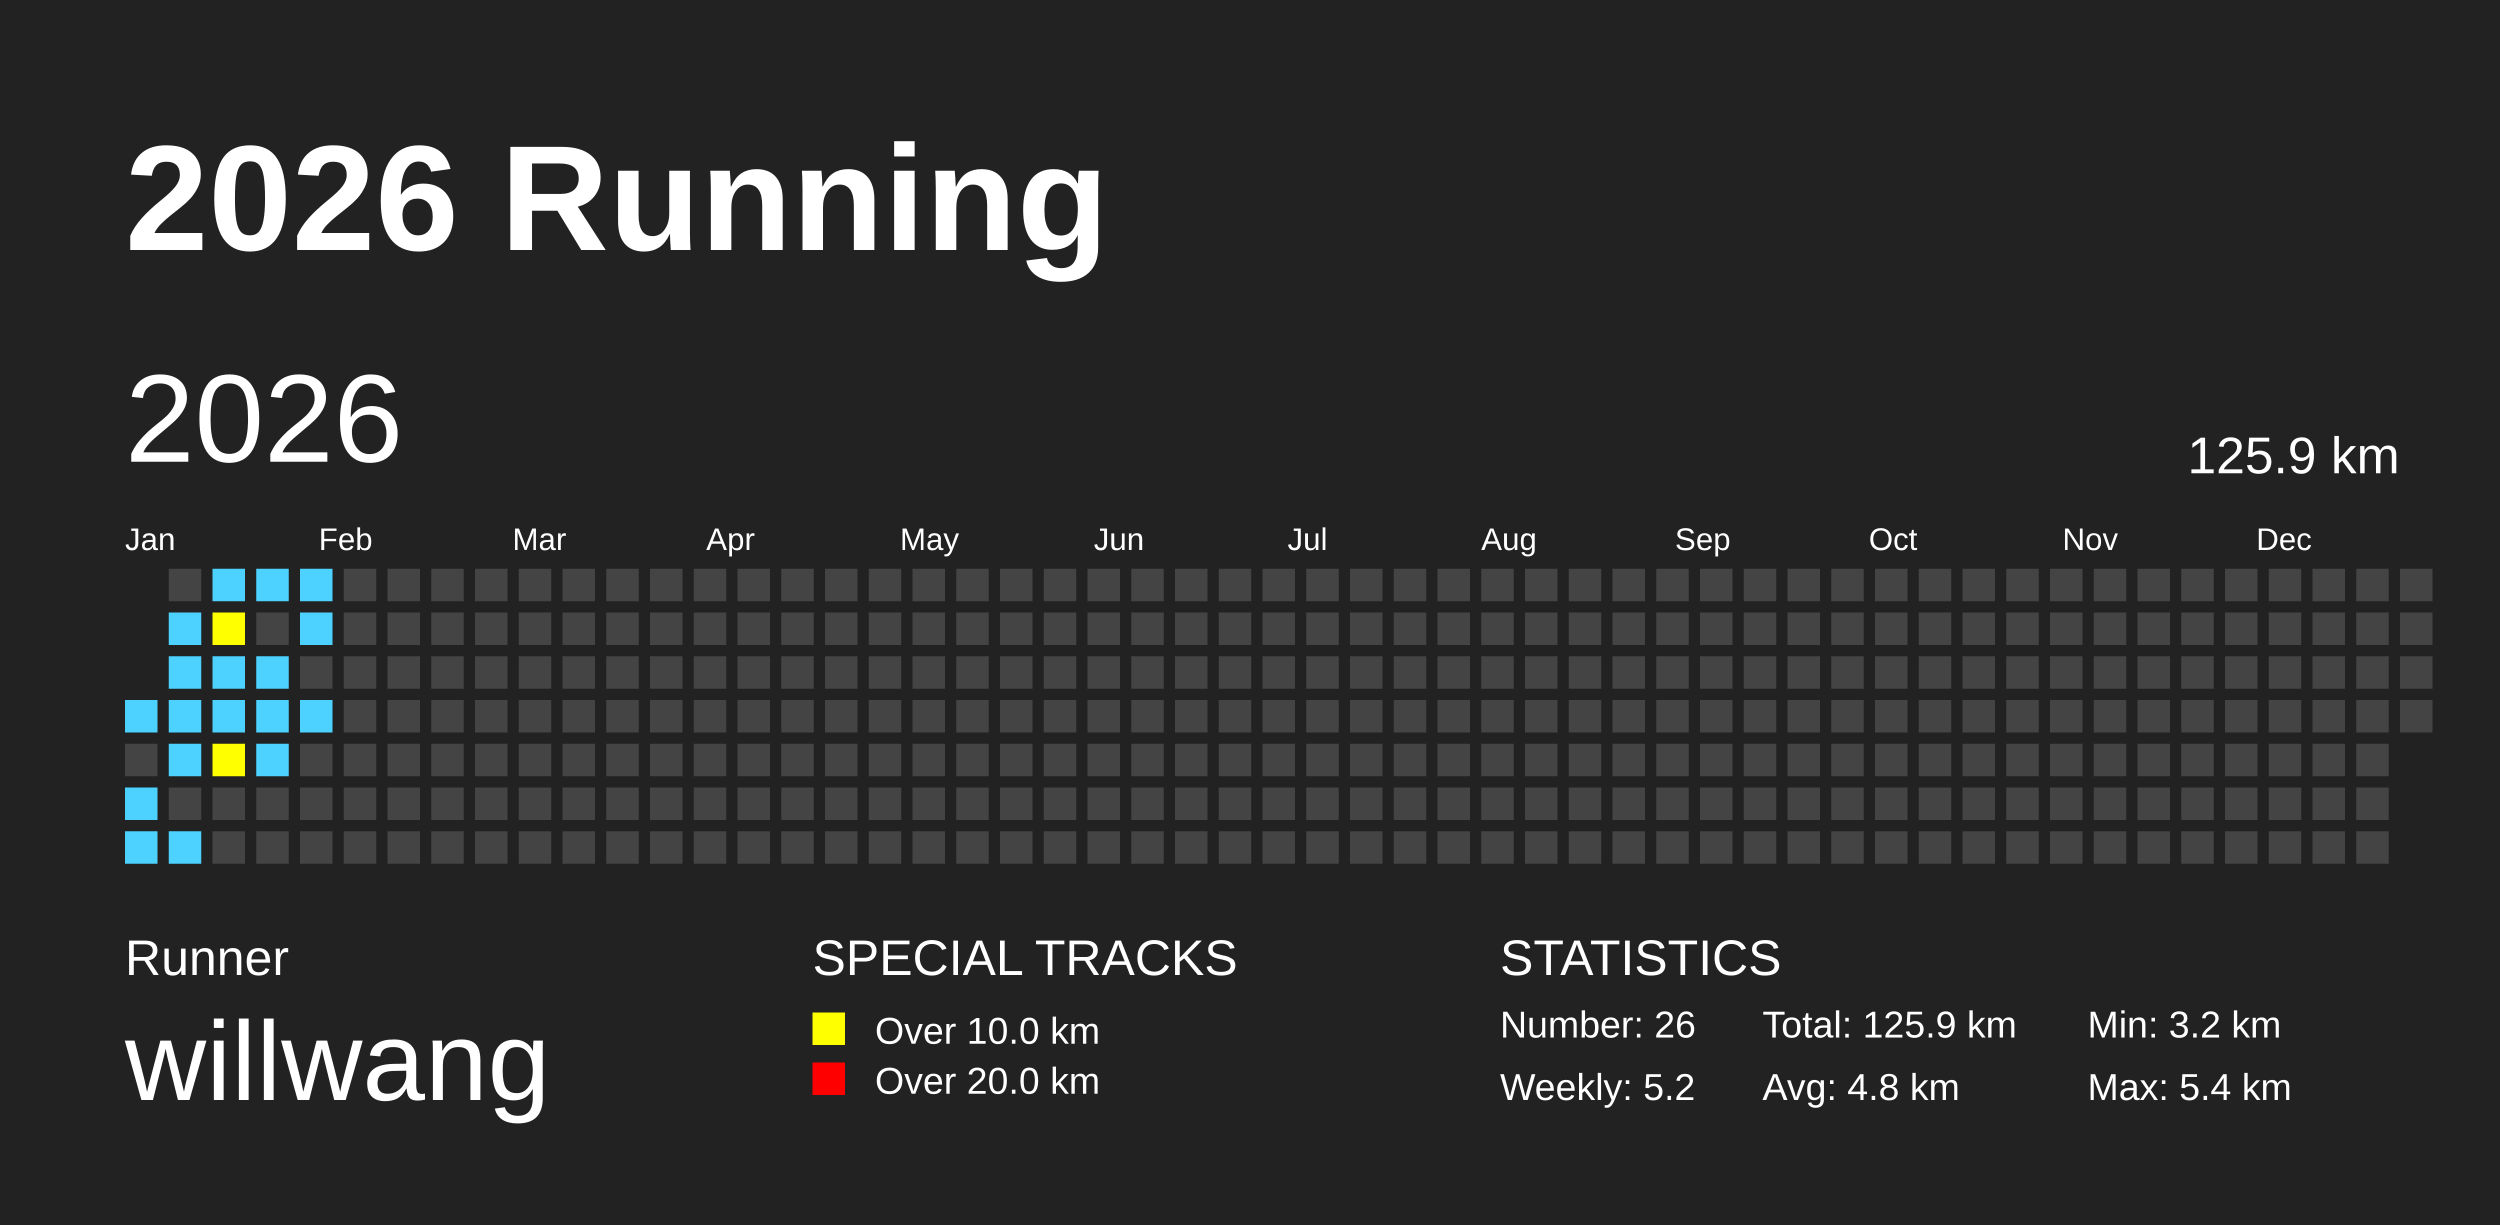
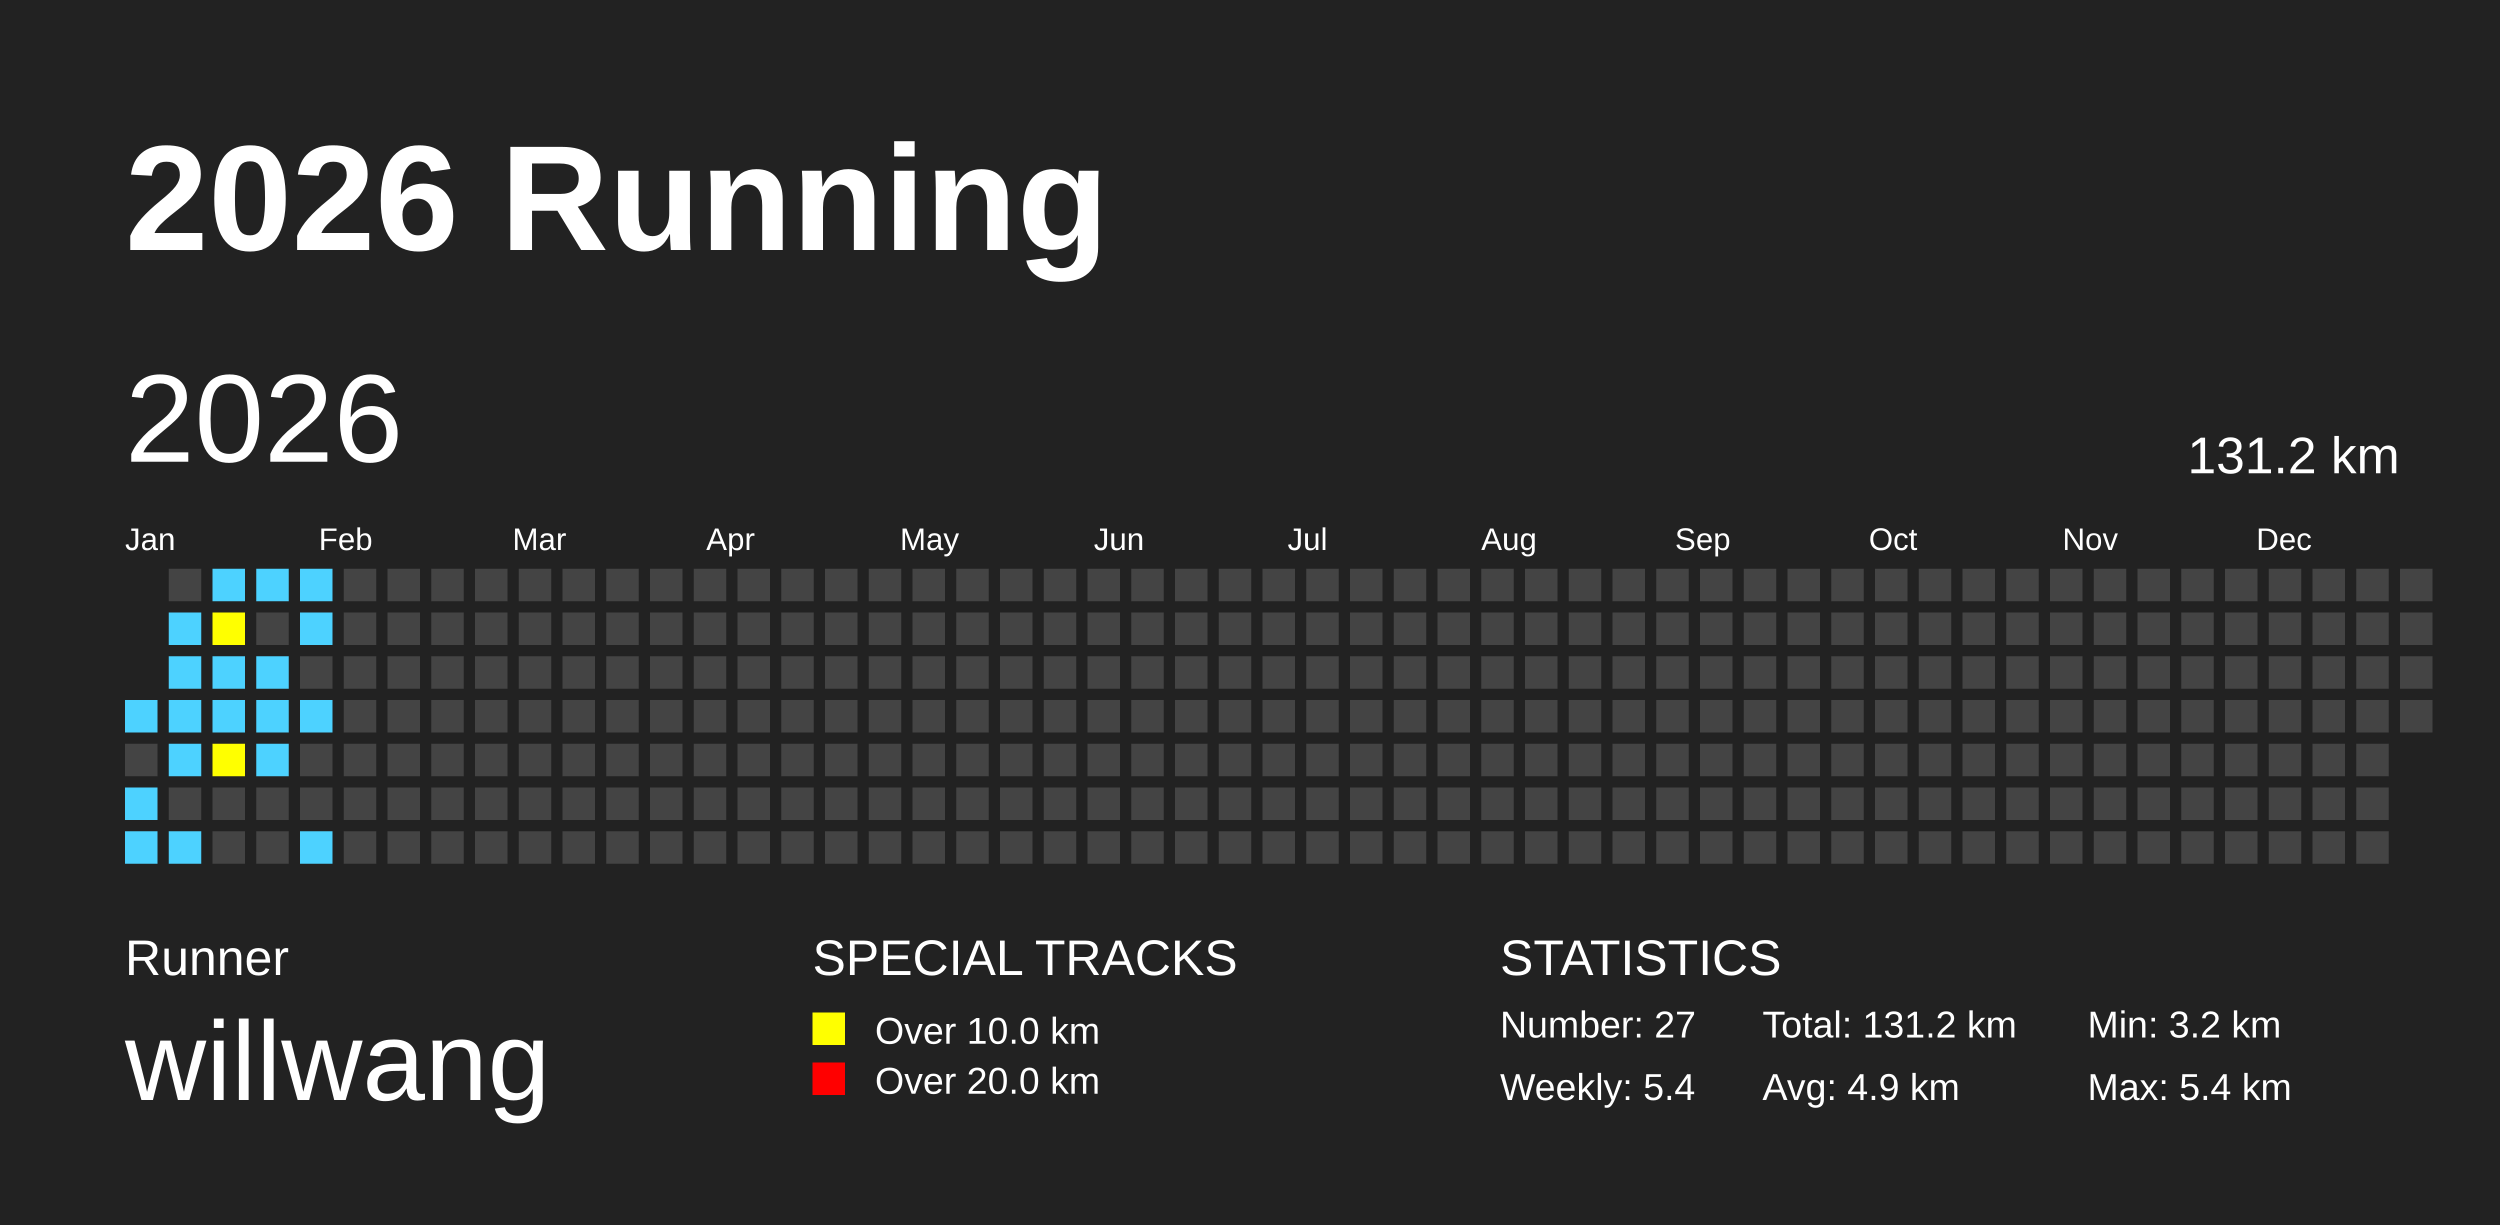
<svg xmlns="http://www.w3.org/2000/svg" baseProfile="full" height="98mm" version="1.1" viewBox="0,0,200,98" width="200mm">
  <defs />
  <rect fill="#222222" height="98" width="200" x="0" y="0" />
  <text fill="#FFFFFF" style="font-size:12px; font-family:Arial; font-weight:bold;" x="10" y="20">2026 Running</text>
  <text fill="#FFFFFF" style="font-size:4px; font-family:Arial" x="10" y="78">Runner</text>
  <text fill="#FFFFFF" style="font-size:9px; font-family:Arial" x="10" y="88">willwang</text>
  <text fill="#FFFFFF" style="font-size:4px; font-family:Arial" x="65" y="78">SPECIAL TRACKS</text>
  <rect fill="yellow" height="2.6" width="2.6" x="65" y="81" />
  <text fill="#FFFFFF" style="font-size:3px; font-family:Arial" x="70" y="83.5">Over 10.0 km</text>
  <rect fill="red" height="2.6" width="2.6" x="65" y="85" />
  <text fill="#FFFFFF" style="font-size:3px; font-family:Arial" x="70" y="87.5">Over 20.0 km</text>
  <text fill="#FFFFFF" style="font-size:4px; font-family:Arial" x="120" y="78">STATISTICS</text>
-   <text fill="#FFFFFF" style="font-size:3px; font-family:Arial" x="120" y="83">Number: 26</text>
-   <text fill="#FFFFFF" style="font-size:3px; font-family:Arial" x="120" y="88">Weekly: 5.2</text>
-   <text fill="#FFFFFF" style="font-size:3px; font-family:Arial" x="141" y="83">Total: 125.9 km</text>
-   <text fill="#FFFFFF" style="font-size:3px; font-family:Arial" x="141" y="88">Avg: 4.8 km</text>
+   <text fill="#FFFFFF" style="font-size:3px; font-family:Arial" x="120" y="83">Number: 27</text>
+   <text fill="#FFFFFF" style="font-size:3px; font-family:Arial" x="120" y="88">Weekly: 5.4</text>
+   <text fill="#FFFFFF" style="font-size:3px; font-family:Arial" x="141" y="83">Total: 131.2 km</text>
+   <text fill="#FFFFFF" style="font-size:3px; font-family:Arial" x="141" y="88">Avg: 4.9 km</text>
  <text fill="#FFFFFF" style="font-size:3px; font-family:Arial" x="167" y="83">Min: 3.2 km</text>
  <text fill="#FFFFFF" style="font-size:3px; font-family:Arial" x="167" y="88">Max: 5.4 km</text>
  <text dominant-baseline="hanging" fill="#FFFFFF" style="font-size:10.0px; font-family:Arial;" x="10" y="30">2026</text>
-   <text dominant-baseline="hanging" fill="#FFFFFF" style="font-size:4.125px; font-family:Arial;" x="175" y="35">125.9 km</text>
+   <text dominant-baseline="hanging" fill="#FFFFFF" style="font-size:4.125px; font-family:Arial;" x="175" y="35">131.2 km</text>
  <text fill="#FFFFFF" style="font-size:2.5px; font-family:Arial" x="10.0" y="44">Jan</text>
  <text fill="#FFFFFF" style="font-size:2.5px; font-family:Arial" x="25.5" y="44">Feb</text>
  <text fill="#FFFFFF" style="font-size:2.5px; font-family:Arial" x="41.0" y="44">Mar</text>
  <text fill="#FFFFFF" style="font-size:2.5px; font-family:Arial" x="56.5" y="44">Apr</text>
  <text fill="#FFFFFF" style="font-size:2.5px; font-family:Arial" x="72.0" y="44">May</text>
  <text fill="#FFFFFF" style="font-size:2.5px; font-family:Arial" x="87.5" y="44">Jun</text>
  <text fill="#FFFFFF" style="font-size:2.5px; font-family:Arial" x="103.0" y="44">Jul</text>
  <text fill="#FFFFFF" style="font-size:2.5px; font-family:Arial" x="118.5" y="44">Aug</text>
  <text fill="#FFFFFF" style="font-size:2.5px; font-family:Arial" x="134.0" y="44">Sep</text>
  <text fill="#FFFFFF" style="font-size:2.5px; font-family:Arial" x="149.5" y="44">Oct</text>
  <text fill="#FFFFFF" style="font-size:2.5px; font-family:Arial" x="165.0" y="44">Nov</text>
  <text fill="#FFFFFF" style="font-size:2.5px; font-family:Arial" x="180.5" y="44">Dec</text>
  <rect fill="#4DD2FF" height="2.6" width="2.6" x="10.0" y="56.0" />
  <rect fill="#444444" height="2.6" width="2.6" x="10.0" y="59.5" />
  <rect fill="#4DD2FF" height="2.6" width="2.6" x="10.0" y="63.0" />
  <rect fill="#4DD2FF" height="2.6" width="2.6" x="10.0" y="66.5" />
  <rect fill="#444444" height="2.6" width="2.6" x="13.5" y="45.5" />
  <rect fill="#4DD2FF" height="2.6" width="2.6" x="13.5" y="49.0" />
  <rect fill="#4DD2FF" height="2.6" width="2.6" x="13.5" y="52.5" />
  <rect fill="#4DD2FF" height="2.6" width="2.6" x="13.5" y="56.0" />
  <rect fill="#4DD2FF" height="2.6" width="2.6" x="13.5" y="59.5" />
  <rect fill="#444444" height="2.6" width="2.6" x="13.5" y="63.0" />
  <rect fill="#4DD2FF" height="2.6" width="2.6" x="13.5" y="66.5" />
  <rect fill="#4DD2FF" height="2.6" width="2.6" x="17.0" y="45.5" />
  <rect fill="yellow" height="2.6" width="2.6" x="17.0" y="49.0" />
  <rect fill="#4DD2FF" height="2.6" width="2.6" x="17.0" y="52.5" />
  <rect fill="#4DD2FF" height="2.6" width="2.6" x="17.0" y="56.0" />
  <rect fill="yellow" height="2.6" width="2.6" x="17.0" y="59.5" />
  <rect fill="#444444" height="2.6" width="2.6" x="17.0" y="63.0" />
  <rect fill="#444444" height="2.6" width="2.6" x="17.0" y="66.5" />
  <rect fill="#4DD2FF" height="2.6" width="2.6" x="20.5" y="45.5" />
  <rect fill="#444444" height="2.6" width="2.6" x="20.5" y="49.0" />
  <rect fill="#4DD2FF" height="2.6" width="2.6" x="20.5" y="52.5" />
  <rect fill="#4DD2FF" height="2.6" width="2.6" x="20.5" y="56.0" />
  <rect fill="#4DD2FF" height="2.6" width="2.6" x="20.5" y="59.5" />
  <rect fill="#444444" height="2.6" width="2.6" x="20.5" y="63.0" />
  <rect fill="#444444" height="2.6" width="2.6" x="20.5" y="66.5" />
  <rect fill="#4DD2FF" height="2.6" width="2.6" x="24.0" y="45.5" />
  <rect fill="#4DD2FF" height="2.6" width="2.6" x="24.0" y="49.0" />
  <rect fill="#444444" height="2.6" width="2.6" x="24.0" y="52.5" />
  <rect fill="#4DD2FF" height="2.6" width="2.6" x="24.0" y="56.0" />
  <rect fill="#444444" height="2.6" width="2.6" x="24.0" y="59.5" />
  <rect fill="#444444" height="2.6" width="2.6" x="24.0" y="63.0" />
-   <rect fill="#444444" height="2.6" width="2.6" x="24.0" y="66.5" />
+   <rect fill="#4DD2FF" height="2.6" width="2.6" x="24.0" y="66.5" />
  <rect fill="#444444" height="2.6" width="2.6" x="27.5" y="45.5" />
  <rect fill="#444444" height="2.6" width="2.6" x="27.5" y="49.0" />
  <rect fill="#444444" height="2.6" width="2.6" x="27.5" y="52.5" />
  <rect fill="#444444" height="2.6" width="2.6" x="27.5" y="56.0" />
  <rect fill="#444444" height="2.6" width="2.6" x="27.5" y="59.5" />
  <rect fill="#444444" height="2.6" width="2.6" x="27.5" y="63.0" />
  <rect fill="#444444" height="2.6" width="2.6" x="27.5" y="66.5" />
  <rect fill="#444444" height="2.6" width="2.6" x="31.0" y="45.5" />
  <rect fill="#444444" height="2.6" width="2.6" x="31.0" y="49.0" />
  <rect fill="#444444" height="2.6" width="2.6" x="31.0" y="52.5" />
  <rect fill="#444444" height="2.6" width="2.6" x="31.0" y="56.0" />
  <rect fill="#444444" height="2.6" width="2.6" x="31.0" y="59.5" />
  <rect fill="#444444" height="2.6" width="2.6" x="31.0" y="63.0" />
  <rect fill="#444444" height="2.6" width="2.6" x="31.0" y="66.5" />
  <rect fill="#444444" height="2.6" width="2.6" x="34.5" y="45.5" />
  <rect fill="#444444" height="2.6" width="2.6" x="34.5" y="49.0" />
  <rect fill="#444444" height="2.6" width="2.6" x="34.5" y="52.5" />
  <rect fill="#444444" height="2.6" width="2.6" x="34.5" y="56.0" />
  <rect fill="#444444" height="2.6" width="2.6" x="34.5" y="59.5" />
  <rect fill="#444444" height="2.6" width="2.6" x="34.5" y="63.0" />
  <rect fill="#444444" height="2.6" width="2.6" x="34.5" y="66.5" />
  <rect fill="#444444" height="2.6" width="2.6" x="38.0" y="45.5" />
  <rect fill="#444444" height="2.6" width="2.6" x="38.0" y="49.0" />
  <rect fill="#444444" height="2.6" width="2.6" x="38.0" y="52.5" />
  <rect fill="#444444" height="2.6" width="2.6" x="38.0" y="56.0" />
  <rect fill="#444444" height="2.6" width="2.6" x="38.0" y="59.5" />
  <rect fill="#444444" height="2.6" width="2.6" x="38.0" y="63.0" />
  <rect fill="#444444" height="2.6" width="2.6" x="38.0" y="66.5" />
  <rect fill="#444444" height="2.6" width="2.6" x="41.5" y="45.5" />
  <rect fill="#444444" height="2.6" width="2.6" x="41.5" y="49.0" />
  <rect fill="#444444" height="2.6" width="2.6" x="41.5" y="52.5" />
  <rect fill="#444444" height="2.6" width="2.6" x="41.5" y="56.0" />
  <rect fill="#444444" height="2.6" width="2.6" x="41.5" y="59.5" />
  <rect fill="#444444" height="2.6" width="2.6" x="41.5" y="63.0" />
  <rect fill="#444444" height="2.6" width="2.6" x="41.5" y="66.5" />
  <rect fill="#444444" height="2.6" width="2.6" x="45.0" y="45.5" />
  <rect fill="#444444" height="2.6" width="2.6" x="45.0" y="49.0" />
  <rect fill="#444444" height="2.6" width="2.6" x="45.0" y="52.5" />
  <rect fill="#444444" height="2.6" width="2.6" x="45.0" y="56.0" />
  <rect fill="#444444" height="2.6" width="2.6" x="45.0" y="59.5" />
  <rect fill="#444444" height="2.6" width="2.6" x="45.0" y="63.0" />
  <rect fill="#444444" height="2.6" width="2.6" x="45.0" y="66.5" />
  <rect fill="#444444" height="2.6" width="2.6" x="48.5" y="45.5" />
  <rect fill="#444444" height="2.6" width="2.6" x="48.5" y="49.0" />
  <rect fill="#444444" height="2.6" width="2.6" x="48.5" y="52.5" />
  <rect fill="#444444" height="2.6" width="2.6" x="48.5" y="56.0" />
  <rect fill="#444444" height="2.6" width="2.6" x="48.5" y="59.5" />
  <rect fill="#444444" height="2.6" width="2.6" x="48.5" y="63.0" />
  <rect fill="#444444" height="2.6" width="2.6" x="48.5" y="66.5" />
  <rect fill="#444444" height="2.6" width="2.6" x="52.0" y="45.5" />
  <rect fill="#444444" height="2.6" width="2.6" x="52.0" y="49.0" />
  <rect fill="#444444" height="2.6" width="2.6" x="52.0" y="52.5" />
  <rect fill="#444444" height="2.6" width="2.6" x="52.0" y="56.0" />
  <rect fill="#444444" height="2.6" width="2.6" x="52.0" y="59.5" />
  <rect fill="#444444" height="2.6" width="2.6" x="52.0" y="63.0" />
  <rect fill="#444444" height="2.6" width="2.6" x="52.0" y="66.5" />
  <rect fill="#444444" height="2.6" width="2.6" x="55.5" y="45.5" />
  <rect fill="#444444" height="2.6" width="2.6" x="55.5" y="49.0" />
  <rect fill="#444444" height="2.6" width="2.6" x="55.5" y="52.5" />
  <rect fill="#444444" height="2.6" width="2.6" x="55.5" y="56.0" />
  <rect fill="#444444" height="2.6" width="2.6" x="55.5" y="59.5" />
  <rect fill="#444444" height="2.6" width="2.6" x="55.5" y="63.0" />
  <rect fill="#444444" height="2.6" width="2.6" x="55.5" y="66.5" />
  <rect fill="#444444" height="2.6" width="2.6" x="59.0" y="45.5" />
  <rect fill="#444444" height="2.6" width="2.6" x="59.0" y="49.0" />
  <rect fill="#444444" height="2.6" width="2.6" x="59.0" y="52.5" />
  <rect fill="#444444" height="2.6" width="2.6" x="59.0" y="56.0" />
  <rect fill="#444444" height="2.6" width="2.6" x="59.0" y="59.5" />
  <rect fill="#444444" height="2.6" width="2.6" x="59.0" y="63.0" />
  <rect fill="#444444" height="2.6" width="2.6" x="59.0" y="66.5" />
  <rect fill="#444444" height="2.6" width="2.6" x="62.5" y="45.5" />
  <rect fill="#444444" height="2.6" width="2.6" x="62.5" y="49.0" />
  <rect fill="#444444" height="2.6" width="2.6" x="62.5" y="52.5" />
  <rect fill="#444444" height="2.6" width="2.6" x="62.5" y="56.0" />
  <rect fill="#444444" height="2.6" width="2.6" x="62.5" y="59.5" />
  <rect fill="#444444" height="2.6" width="2.6" x="62.5" y="63.0" />
  <rect fill="#444444" height="2.6" width="2.6" x="62.5" y="66.5" />
  <rect fill="#444444" height="2.6" width="2.6" x="66.0" y="45.5" />
  <rect fill="#444444" height="2.6" width="2.6" x="66.0" y="49.0" />
  <rect fill="#444444" height="2.6" width="2.6" x="66.0" y="52.5" />
  <rect fill="#444444" height="2.6" width="2.6" x="66.0" y="56.0" />
  <rect fill="#444444" height="2.6" width="2.6" x="66.0" y="59.5" />
  <rect fill="#444444" height="2.6" width="2.6" x="66.0" y="63.0" />
  <rect fill="#444444" height="2.6" width="2.6" x="66.0" y="66.5" />
  <rect fill="#444444" height="2.6" width="2.6" x="69.5" y="45.5" />
  <rect fill="#444444" height="2.6" width="2.6" x="69.5" y="49.0" />
  <rect fill="#444444" height="2.6" width="2.6" x="69.5" y="52.5" />
  <rect fill="#444444" height="2.6" width="2.6" x="69.5" y="56.0" />
  <rect fill="#444444" height="2.6" width="2.6" x="69.5" y="59.5" />
  <rect fill="#444444" height="2.6" width="2.6" x="69.5" y="63.0" />
  <rect fill="#444444" height="2.6" width="2.6" x="69.5" y="66.5" />
  <rect fill="#444444" height="2.6" width="2.6" x="73.0" y="45.5" />
  <rect fill="#444444" height="2.6" width="2.6" x="73.0" y="49.0" />
  <rect fill="#444444" height="2.6" width="2.6" x="73.0" y="52.5" />
  <rect fill="#444444" height="2.6" width="2.6" x="73.0" y="56.0" />
  <rect fill="#444444" height="2.6" width="2.6" x="73.0" y="59.5" />
  <rect fill="#444444" height="2.6" width="2.6" x="73.0" y="63.0" />
  <rect fill="#444444" height="2.6" width="2.6" x="73.0" y="66.5" />
  <rect fill="#444444" height="2.6" width="2.6" x="76.5" y="45.5" />
  <rect fill="#444444" height="2.6" width="2.6" x="76.5" y="49.0" />
  <rect fill="#444444" height="2.6" width="2.6" x="76.5" y="52.5" />
  <rect fill="#444444" height="2.6" width="2.6" x="76.5" y="56.0" />
  <rect fill="#444444" height="2.6" width="2.6" x="76.5" y="59.5" />
  <rect fill="#444444" height="2.6" width="2.6" x="76.5" y="63.0" />
  <rect fill="#444444" height="2.6" width="2.6" x="76.5" y="66.5" />
  <rect fill="#444444" height="2.6" width="2.6" x="80.0" y="45.5" />
  <rect fill="#444444" height="2.6" width="2.6" x="80.0" y="49.0" />
  <rect fill="#444444" height="2.6" width="2.6" x="80.0" y="52.5" />
  <rect fill="#444444" height="2.6" width="2.6" x="80.0" y="56.0" />
  <rect fill="#444444" height="2.6" width="2.6" x="80.0" y="59.5" />
  <rect fill="#444444" height="2.6" width="2.6" x="80.0" y="63.0" />
  <rect fill="#444444" height="2.6" width="2.6" x="80.0" y="66.5" />
  <rect fill="#444444" height="2.6" width="2.6" x="83.5" y="45.5" />
  <rect fill="#444444" height="2.6" width="2.6" x="83.5" y="49.0" />
  <rect fill="#444444" height="2.6" width="2.6" x="83.5" y="52.5" />
  <rect fill="#444444" height="2.6" width="2.6" x="83.5" y="56.0" />
  <rect fill="#444444" height="2.6" width="2.6" x="83.5" y="59.5" />
  <rect fill="#444444" height="2.6" width="2.6" x="83.5" y="63.0" />
  <rect fill="#444444" height="2.6" width="2.6" x="83.5" y="66.5" />
  <rect fill="#444444" height="2.6" width="2.6" x="87.0" y="45.5" />
  <rect fill="#444444" height="2.6" width="2.6" x="87.0" y="49.0" />
  <rect fill="#444444" height="2.6" width="2.6" x="87.0" y="52.5" />
  <rect fill="#444444" height="2.6" width="2.6" x="87.0" y="56.0" />
  <rect fill="#444444" height="2.6" width="2.6" x="87.0" y="59.5" />
  <rect fill="#444444" height="2.6" width="2.6" x="87.0" y="63.0" />
  <rect fill="#444444" height="2.6" width="2.6" x="87.0" y="66.5" />
  <rect fill="#444444" height="2.6" width="2.6" x="90.5" y="45.5" />
  <rect fill="#444444" height="2.6" width="2.6" x="90.5" y="49.0" />
  <rect fill="#444444" height="2.6" width="2.6" x="90.5" y="52.5" />
  <rect fill="#444444" height="2.6" width="2.6" x="90.5" y="56.0" />
  <rect fill="#444444" height="2.6" width="2.6" x="90.5" y="59.5" />
  <rect fill="#444444" height="2.6" width="2.6" x="90.5" y="63.0" />
  <rect fill="#444444" height="2.6" width="2.6" x="90.5" y="66.5" />
  <rect fill="#444444" height="2.6" width="2.6" x="94.0" y="45.5" />
  <rect fill="#444444" height="2.6" width="2.6" x="94.0" y="49.0" />
  <rect fill="#444444" height="2.6" width="2.6" x="94.0" y="52.5" />
  <rect fill="#444444" height="2.6" width="2.6" x="94.0" y="56.0" />
  <rect fill="#444444" height="2.6" width="2.6" x="94.0" y="59.5" />
  <rect fill="#444444" height="2.6" width="2.6" x="94.0" y="63.0" />
  <rect fill="#444444" height="2.6" width="2.6" x="94.0" y="66.5" />
  <rect fill="#444444" height="2.6" width="2.6" x="97.5" y="45.5" />
  <rect fill="#444444" height="2.6" width="2.6" x="97.5" y="49.0" />
  <rect fill="#444444" height="2.6" width="2.6" x="97.5" y="52.5" />
  <rect fill="#444444" height="2.6" width="2.6" x="97.5" y="56.0" />
  <rect fill="#444444" height="2.6" width="2.6" x="97.5" y="59.5" />
  <rect fill="#444444" height="2.6" width="2.6" x="97.5" y="63.0" />
  <rect fill="#444444" height="2.6" width="2.6" x="97.5" y="66.5" />
  <rect fill="#444444" height="2.6" width="2.6" x="101.0" y="45.5" />
  <rect fill="#444444" height="2.6" width="2.6" x="101.0" y="49.0" />
  <rect fill="#444444" height="2.6" width="2.6" x="101.0" y="52.5" />
  <rect fill="#444444" height="2.6" width="2.6" x="101.0" y="56.0" />
  <rect fill="#444444" height="2.6" width="2.6" x="101.0" y="59.5" />
  <rect fill="#444444" height="2.6" width="2.6" x="101.0" y="63.0" />
  <rect fill="#444444" height="2.6" width="2.6" x="101.0" y="66.5" />
  <rect fill="#444444" height="2.6" width="2.6" x="104.5" y="45.5" />
  <rect fill="#444444" height="2.6" width="2.6" x="104.5" y="49.0" />
  <rect fill="#444444" height="2.6" width="2.6" x="104.5" y="52.5" />
  <rect fill="#444444" height="2.6" width="2.6" x="104.5" y="56.0" />
  <rect fill="#444444" height="2.6" width="2.6" x="104.5" y="59.5" />
  <rect fill="#444444" height="2.6" width="2.6" x="104.5" y="63.0" />
  <rect fill="#444444" height="2.6" width="2.6" x="104.5" y="66.5" />
  <rect fill="#444444" height="2.6" width="2.6" x="108.0" y="45.5" />
  <rect fill="#444444" height="2.6" width="2.6" x="108.0" y="49.0" />
  <rect fill="#444444" height="2.6" width="2.6" x="108.0" y="52.5" />
  <rect fill="#444444" height="2.6" width="2.6" x="108.0" y="56.0" />
  <rect fill="#444444" height="2.6" width="2.6" x="108.0" y="59.5" />
  <rect fill="#444444" height="2.6" width="2.6" x="108.0" y="63.0" />
  <rect fill="#444444" height="2.6" width="2.6" x="108.0" y="66.5" />
  <rect fill="#444444" height="2.6" width="2.6" x="111.5" y="45.5" />
  <rect fill="#444444" height="2.6" width="2.6" x="111.5" y="49.0" />
  <rect fill="#444444" height="2.6" width="2.6" x="111.5" y="52.5" />
  <rect fill="#444444" height="2.6" width="2.6" x="111.5" y="56.0" />
  <rect fill="#444444" height="2.6" width="2.6" x="111.5" y="59.5" />
  <rect fill="#444444" height="2.6" width="2.6" x="111.5" y="63.0" />
  <rect fill="#444444" height="2.6" width="2.6" x="111.5" y="66.5" />
  <rect fill="#444444" height="2.6" width="2.6" x="115.0" y="45.5" />
  <rect fill="#444444" height="2.6" width="2.6" x="115.0" y="49.0" />
  <rect fill="#444444" height="2.6" width="2.6" x="115.0" y="52.5" />
  <rect fill="#444444" height="2.6" width="2.6" x="115.0" y="56.0" />
  <rect fill="#444444" height="2.6" width="2.6" x="115.0" y="59.5" />
  <rect fill="#444444" height="2.6" width="2.6" x="115.0" y="63.0" />
  <rect fill="#444444" height="2.6" width="2.6" x="115.0" y="66.5" />
  <rect fill="#444444" height="2.6" width="2.6" x="118.5" y="45.5" />
  <rect fill="#444444" height="2.6" width="2.6" x="118.5" y="49.0" />
  <rect fill="#444444" height="2.6" width="2.6" x="118.5" y="52.5" />
  <rect fill="#444444" height="2.6" width="2.6" x="118.5" y="56.0" />
  <rect fill="#444444" height="2.6" width="2.6" x="118.5" y="59.5" />
  <rect fill="#444444" height="2.6" width="2.6" x="118.5" y="63.0" />
  <rect fill="#444444" height="2.6" width="2.6" x="118.5" y="66.5" />
  <rect fill="#444444" height="2.6" width="2.6" x="122.0" y="45.5" />
  <rect fill="#444444" height="2.6" width="2.6" x="122.0" y="49.0" />
  <rect fill="#444444" height="2.6" width="2.6" x="122.0" y="52.5" />
  <rect fill="#444444" height="2.6" width="2.6" x="122.0" y="56.0" />
  <rect fill="#444444" height="2.6" width="2.6" x="122.0" y="59.5" />
  <rect fill="#444444" height="2.6" width="2.6" x="122.0" y="63.0" />
  <rect fill="#444444" height="2.6" width="2.6" x="122.0" y="66.5" />
  <rect fill="#444444" height="2.6" width="2.6" x="125.5" y="45.5" />
  <rect fill="#444444" height="2.6" width="2.6" x="125.5" y="49.0" />
  <rect fill="#444444" height="2.6" width="2.6" x="125.5" y="52.5" />
  <rect fill="#444444" height="2.6" width="2.6" x="125.5" y="56.0" />
  <rect fill="#444444" height="2.6" width="2.6" x="125.5" y="59.5" />
  <rect fill="#444444" height="2.6" width="2.6" x="125.5" y="63.0" />
  <rect fill="#444444" height="2.6" width="2.6" x="125.5" y="66.5" />
  <rect fill="#444444" height="2.6" width="2.6" x="129.0" y="45.5" />
  <rect fill="#444444" height="2.6" width="2.6" x="129.0" y="49.0" />
  <rect fill="#444444" height="2.6" width="2.6" x="129.0" y="52.5" />
  <rect fill="#444444" height="2.6" width="2.6" x="129.0" y="56.0" />
  <rect fill="#444444" height="2.6" width="2.6" x="129.0" y="59.5" />
  <rect fill="#444444" height="2.6" width="2.6" x="129.0" y="63.0" />
  <rect fill="#444444" height="2.6" width="2.6" x="129.0" y="66.5" />
  <rect fill="#444444" height="2.6" width="2.6" x="132.5" y="45.5" />
  <rect fill="#444444" height="2.6" width="2.6" x="132.5" y="49.0" />
  <rect fill="#444444" height="2.6" width="2.6" x="132.5" y="52.5" />
  <rect fill="#444444" height="2.6" width="2.6" x="132.5" y="56.0" />
  <rect fill="#444444" height="2.6" width="2.6" x="132.5" y="59.5" />
  <rect fill="#444444" height="2.6" width="2.6" x="132.5" y="63.0" />
  <rect fill="#444444" height="2.6" width="2.6" x="132.5" y="66.5" />
  <rect fill="#444444" height="2.6" width="2.6" x="136.0" y="45.5" />
  <rect fill="#444444" height="2.6" width="2.6" x="136.0" y="49.0" />
  <rect fill="#444444" height="2.6" width="2.6" x="136.0" y="52.5" />
  <rect fill="#444444" height="2.6" width="2.6" x="136.0" y="56.0" />
  <rect fill="#444444" height="2.6" width="2.6" x="136.0" y="59.5" />
  <rect fill="#444444" height="2.6" width="2.6" x="136.0" y="63.0" />
  <rect fill="#444444" height="2.6" width="2.6" x="136.0" y="66.5" />
  <rect fill="#444444" height="2.6" width="2.6" x="139.5" y="45.5" />
  <rect fill="#444444" height="2.6" width="2.6" x="139.5" y="49.0" />
  <rect fill="#444444" height="2.6" width="2.6" x="139.5" y="52.5" />
  <rect fill="#444444" height="2.6" width="2.6" x="139.5" y="56.0" />
  <rect fill="#444444" height="2.6" width="2.6" x="139.5" y="59.5" />
  <rect fill="#444444" height="2.6" width="2.6" x="139.5" y="63.0" />
  <rect fill="#444444" height="2.6" width="2.6" x="139.5" y="66.5" />
  <rect fill="#444444" height="2.6" width="2.6" x="143.0" y="45.5" />
  <rect fill="#444444" height="2.6" width="2.6" x="143.0" y="49.0" />
  <rect fill="#444444" height="2.6" width="2.6" x="143.0" y="52.5" />
  <rect fill="#444444" height="2.6" width="2.6" x="143.0" y="56.0" />
  <rect fill="#444444" height="2.6" width="2.6" x="143.0" y="59.5" />
  <rect fill="#444444" height="2.6" width="2.6" x="143.0" y="63.0" />
  <rect fill="#444444" height="2.6" width="2.6" x="143.0" y="66.5" />
  <rect fill="#444444" height="2.6" width="2.6" x="146.5" y="45.5" />
  <rect fill="#444444" height="2.6" width="2.6" x="146.5" y="49.0" />
  <rect fill="#444444" height="2.6" width="2.6" x="146.5" y="52.5" />
  <rect fill="#444444" height="2.6" width="2.6" x="146.5" y="56.0" />
  <rect fill="#444444" height="2.6" width="2.6" x="146.5" y="59.5" />
  <rect fill="#444444" height="2.6" width="2.6" x="146.5" y="63.0" />
  <rect fill="#444444" height="2.6" width="2.6" x="146.5" y="66.5" />
  <rect fill="#444444" height="2.6" width="2.6" x="150.0" y="45.5" />
  <rect fill="#444444" height="2.6" width="2.6" x="150.0" y="49.0" />
  <rect fill="#444444" height="2.6" width="2.6" x="150.0" y="52.5" />
  <rect fill="#444444" height="2.6" width="2.6" x="150.0" y="56.0" />
  <rect fill="#444444" height="2.6" width="2.6" x="150.0" y="59.5" />
  <rect fill="#444444" height="2.6" width="2.6" x="150.0" y="63.0" />
  <rect fill="#444444" height="2.6" width="2.6" x="150.0" y="66.5" />
  <rect fill="#444444" height="2.6" width="2.6" x="153.5" y="45.5" />
  <rect fill="#444444" height="2.6" width="2.6" x="153.5" y="49.0" />
  <rect fill="#444444" height="2.6" width="2.6" x="153.5" y="52.5" />
  <rect fill="#444444" height="2.6" width="2.6" x="153.5" y="56.0" />
  <rect fill="#444444" height="2.6" width="2.6" x="153.5" y="59.5" />
  <rect fill="#444444" height="2.6" width="2.6" x="153.5" y="63.0" />
  <rect fill="#444444" height="2.6" width="2.6" x="153.5" y="66.5" />
  <rect fill="#444444" height="2.6" width="2.6" x="157.0" y="45.5" />
  <rect fill="#444444" height="2.6" width="2.6" x="157.0" y="49.0" />
  <rect fill="#444444" height="2.6" width="2.6" x="157.0" y="52.5" />
  <rect fill="#444444" height="2.6" width="2.6" x="157.0" y="56.0" />
  <rect fill="#444444" height="2.6" width="2.6" x="157.0" y="59.5" />
  <rect fill="#444444" height="2.6" width="2.6" x="157.0" y="63.0" />
  <rect fill="#444444" height="2.6" width="2.6" x="157.0" y="66.5" />
  <rect fill="#444444" height="2.6" width="2.6" x="160.5" y="45.5" />
  <rect fill="#444444" height="2.6" width="2.6" x="160.5" y="49.0" />
  <rect fill="#444444" height="2.6" width="2.6" x="160.5" y="52.5" />
  <rect fill="#444444" height="2.6" width="2.6" x="160.5" y="56.0" />
  <rect fill="#444444" height="2.6" width="2.6" x="160.5" y="59.5" />
  <rect fill="#444444" height="2.6" width="2.6" x="160.5" y="63.0" />
  <rect fill="#444444" height="2.6" width="2.6" x="160.5" y="66.5" />
  <rect fill="#444444" height="2.6" width="2.6" x="164.0" y="45.5" />
  <rect fill="#444444" height="2.6" width="2.6" x="164.0" y="49.0" />
  <rect fill="#444444" height="2.6" width="2.6" x="164.0" y="52.5" />
  <rect fill="#444444" height="2.6" width="2.6" x="164.0" y="56.0" />
  <rect fill="#444444" height="2.6" width="2.6" x="164.0" y="59.5" />
  <rect fill="#444444" height="2.6" width="2.6" x="164.0" y="63.0" />
  <rect fill="#444444" height="2.6" width="2.6" x="164.0" y="66.5" />
  <rect fill="#444444" height="2.6" width="2.6" x="167.5" y="45.5" />
  <rect fill="#444444" height="2.6" width="2.6" x="167.5" y="49.0" />
  <rect fill="#444444" height="2.6" width="2.6" x="167.5" y="52.5" />
  <rect fill="#444444" height="2.6" width="2.6" x="167.5" y="56.0" />
  <rect fill="#444444" height="2.6" width="2.6" x="167.5" y="59.5" />
  <rect fill="#444444" height="2.6" width="2.6" x="167.5" y="63.0" />
  <rect fill="#444444" height="2.6" width="2.6" x="167.5" y="66.5" />
  <rect fill="#444444" height="2.6" width="2.6" x="171.0" y="45.5" />
  <rect fill="#444444" height="2.6" width="2.6" x="171.0" y="49.0" />
  <rect fill="#444444" height="2.6" width="2.6" x="171.0" y="52.5" />
  <rect fill="#444444" height="2.6" width="2.6" x="171.0" y="56.0" />
  <rect fill="#444444" height="2.6" width="2.6" x="171.0" y="59.5" />
  <rect fill="#444444" height="2.6" width="2.6" x="171.0" y="63.0" />
  <rect fill="#444444" height="2.6" width="2.6" x="171.0" y="66.5" />
  <rect fill="#444444" height="2.6" width="2.6" x="174.5" y="45.5" />
  <rect fill="#444444" height="2.6" width="2.6" x="174.5" y="49.0" />
  <rect fill="#444444" height="2.6" width="2.6" x="174.5" y="52.5" />
  <rect fill="#444444" height="2.6" width="2.6" x="174.5" y="56.0" />
  <rect fill="#444444" height="2.6" width="2.6" x="174.5" y="59.5" />
  <rect fill="#444444" height="2.6" width="2.6" x="174.5" y="63.0" />
  <rect fill="#444444" height="2.6" width="2.6" x="174.5" y="66.5" />
  <rect fill="#444444" height="2.6" width="2.6" x="178.0" y="45.5" />
  <rect fill="#444444" height="2.6" width="2.6" x="178.0" y="49.0" />
  <rect fill="#444444" height="2.6" width="2.6" x="178.0" y="52.5" />
  <rect fill="#444444" height="2.6" width="2.6" x="178.0" y="56.0" />
  <rect fill="#444444" height="2.6" width="2.6" x="178.0" y="59.5" />
  <rect fill="#444444" height="2.6" width="2.6" x="178.0" y="63.0" />
  <rect fill="#444444" height="2.6" width="2.6" x="178.0" y="66.5" />
  <rect fill="#444444" height="2.6" width="2.6" x="181.5" y="45.5" />
  <rect fill="#444444" height="2.6" width="2.6" x="181.5" y="49.0" />
  <rect fill="#444444" height="2.6" width="2.6" x="181.5" y="52.5" />
  <rect fill="#444444" height="2.6" width="2.6" x="181.5" y="56.0" />
  <rect fill="#444444" height="2.6" width="2.6" x="181.5" y="59.5" />
  <rect fill="#444444" height="2.6" width="2.6" x="181.5" y="63.0" />
  <rect fill="#444444" height="2.6" width="2.6" x="181.5" y="66.5" />
  <rect fill="#444444" height="2.6" width="2.6" x="185.0" y="45.5" />
  <rect fill="#444444" height="2.6" width="2.6" x="185.0" y="49.0" />
  <rect fill="#444444" height="2.6" width="2.6" x="185.0" y="52.5" />
  <rect fill="#444444" height="2.6" width="2.6" x="185.0" y="56.0" />
  <rect fill="#444444" height="2.6" width="2.6" x="185.0" y="59.5" />
  <rect fill="#444444" height="2.6" width="2.6" x="185.0" y="63.0" />
  <rect fill="#444444" height="2.6" width="2.6" x="185.0" y="66.5" />
  <rect fill="#444444" height="2.6" width="2.6" x="188.5" y="45.5" />
  <rect fill="#444444" height="2.6" width="2.6" x="188.5" y="49.0" />
  <rect fill="#444444" height="2.6" width="2.6" x="188.5" y="52.5" />
  <rect fill="#444444" height="2.6" width="2.6" x="188.5" y="56.0" />
  <rect fill="#444444" height="2.6" width="2.6" x="188.5" y="59.5" />
  <rect fill="#444444" height="2.6" width="2.6" x="188.5" y="63.0" />
  <rect fill="#444444" height="2.6" width="2.6" x="188.5" y="66.5" />
  <rect fill="#444444" height="2.6" width="2.6" x="192.0" y="45.5" />
  <rect fill="#444444" height="2.6" width="2.6" x="192.0" y="49.0" />
  <rect fill="#444444" height="2.6" width="2.6" x="192.0" y="52.5" />
  <rect fill="#444444" height="2.6" width="2.6" x="192.0" y="56.0" />
</svg>
